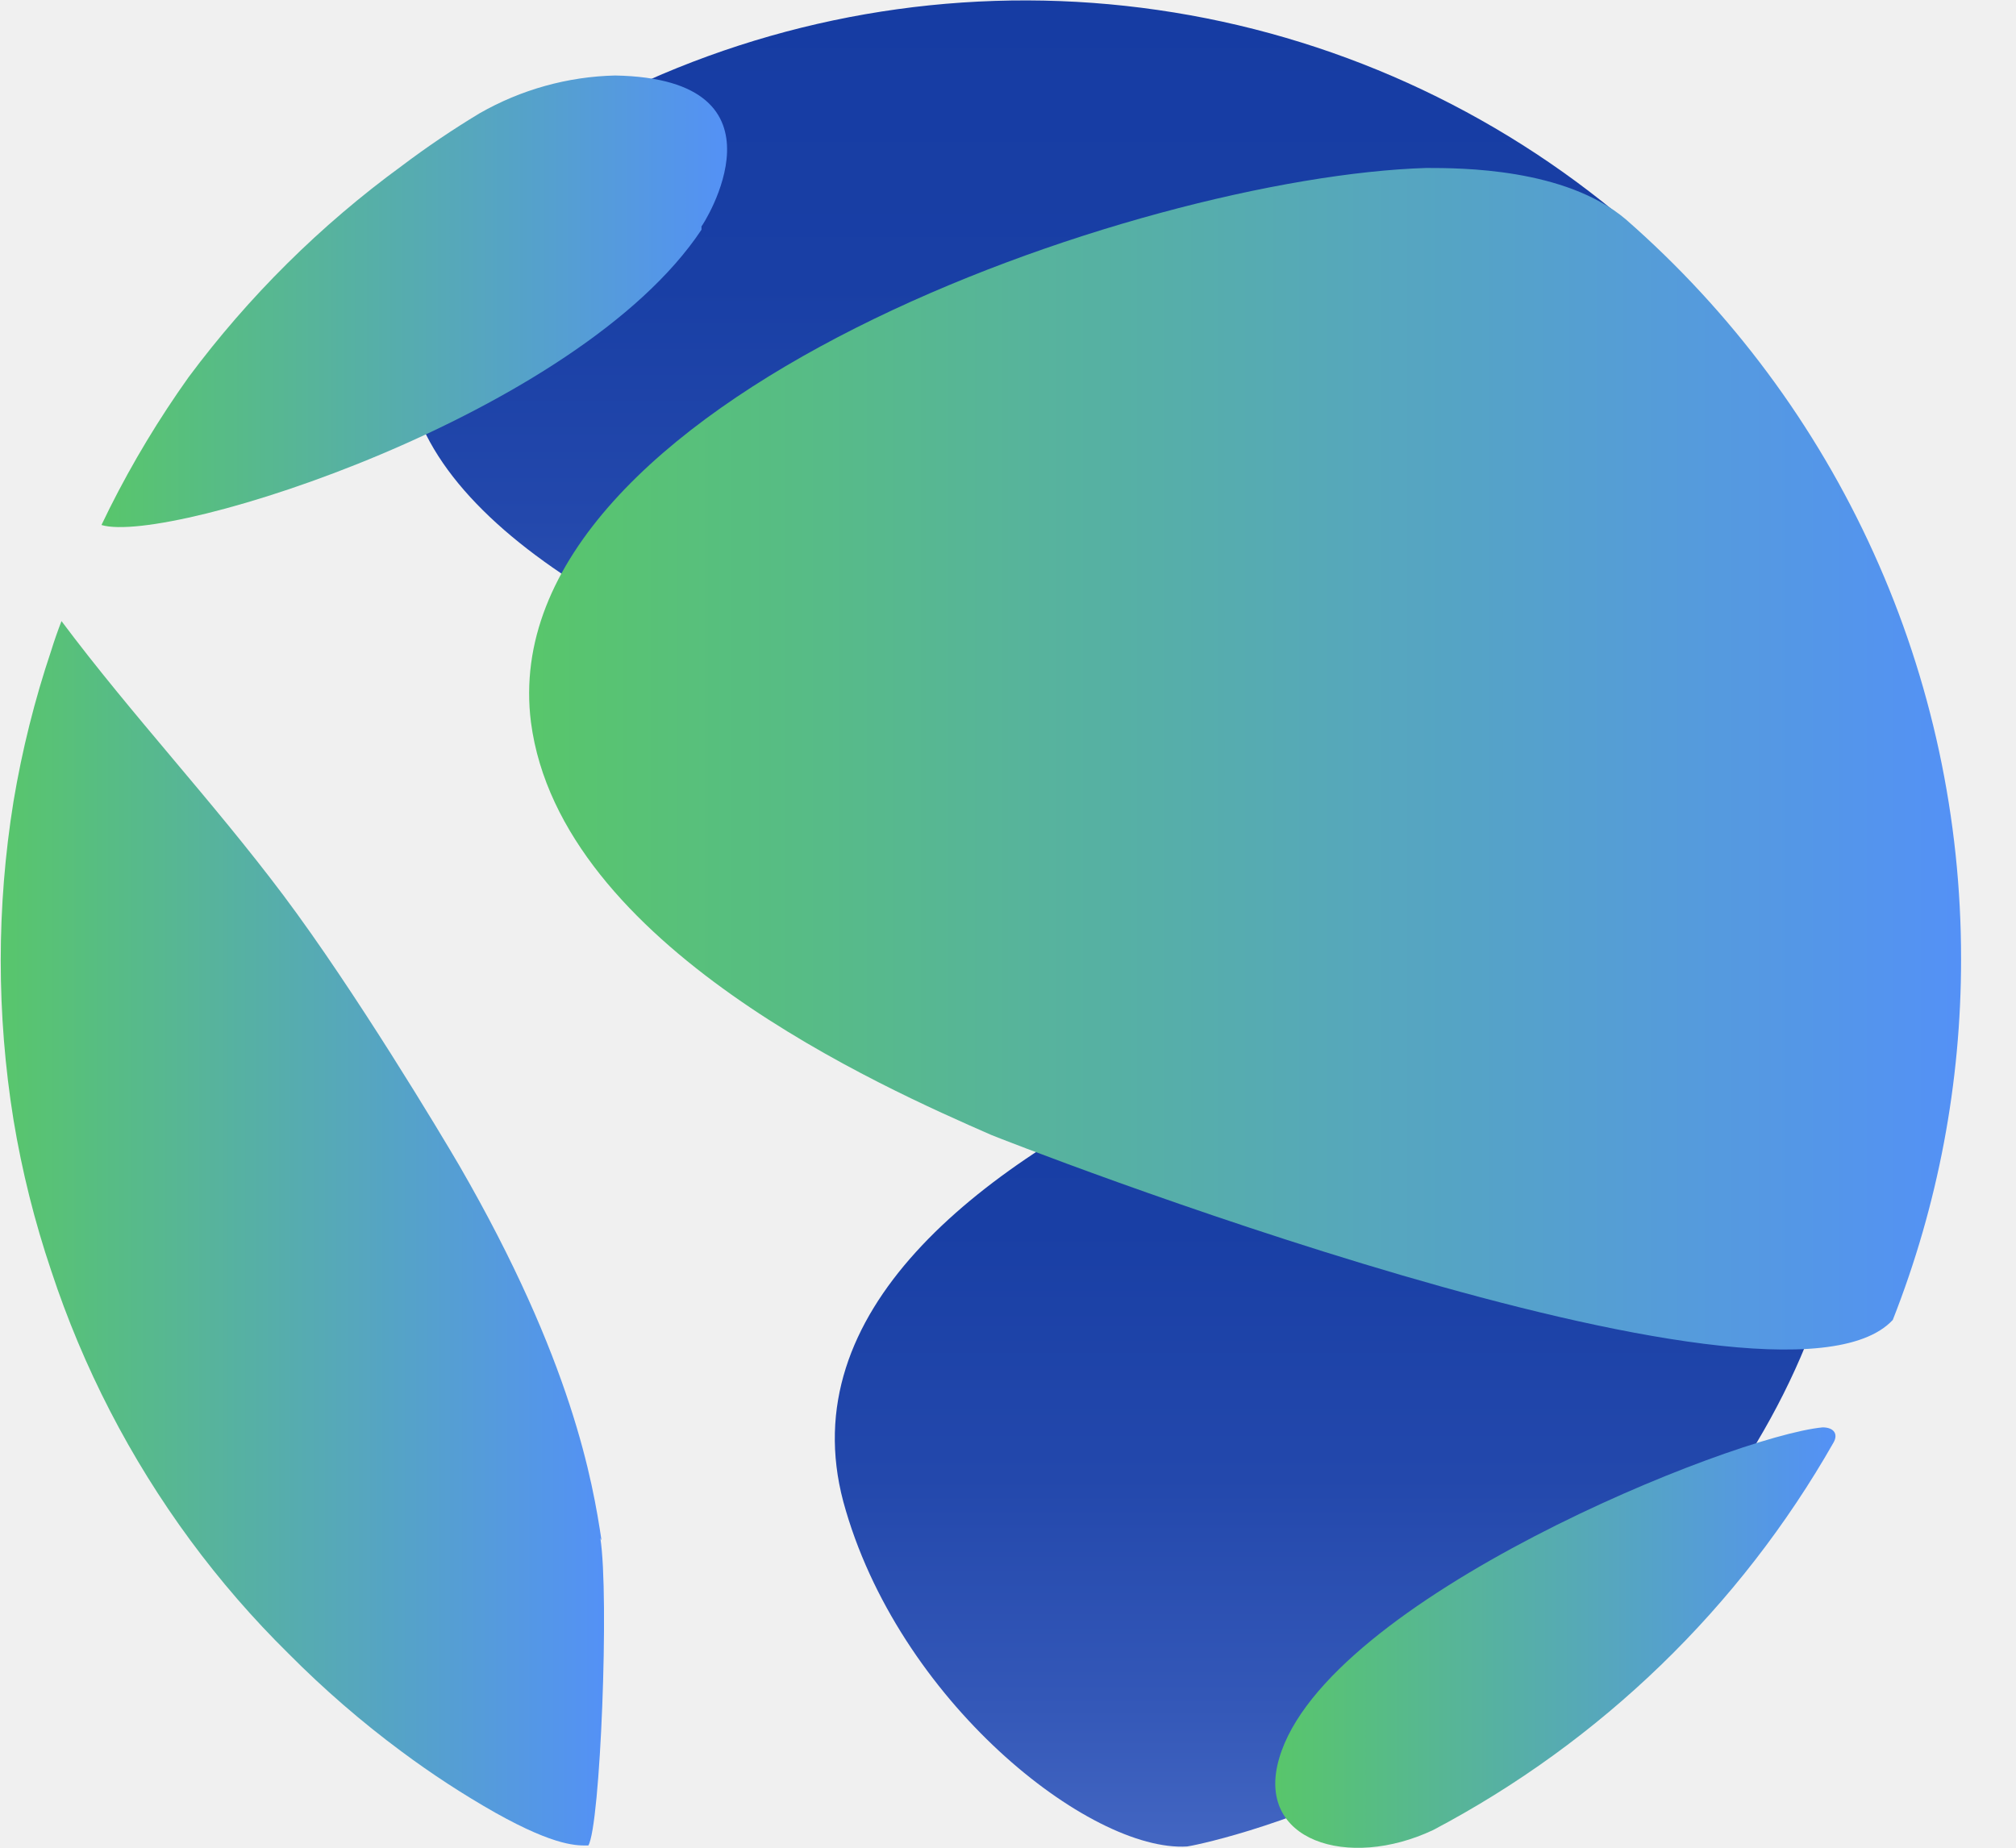
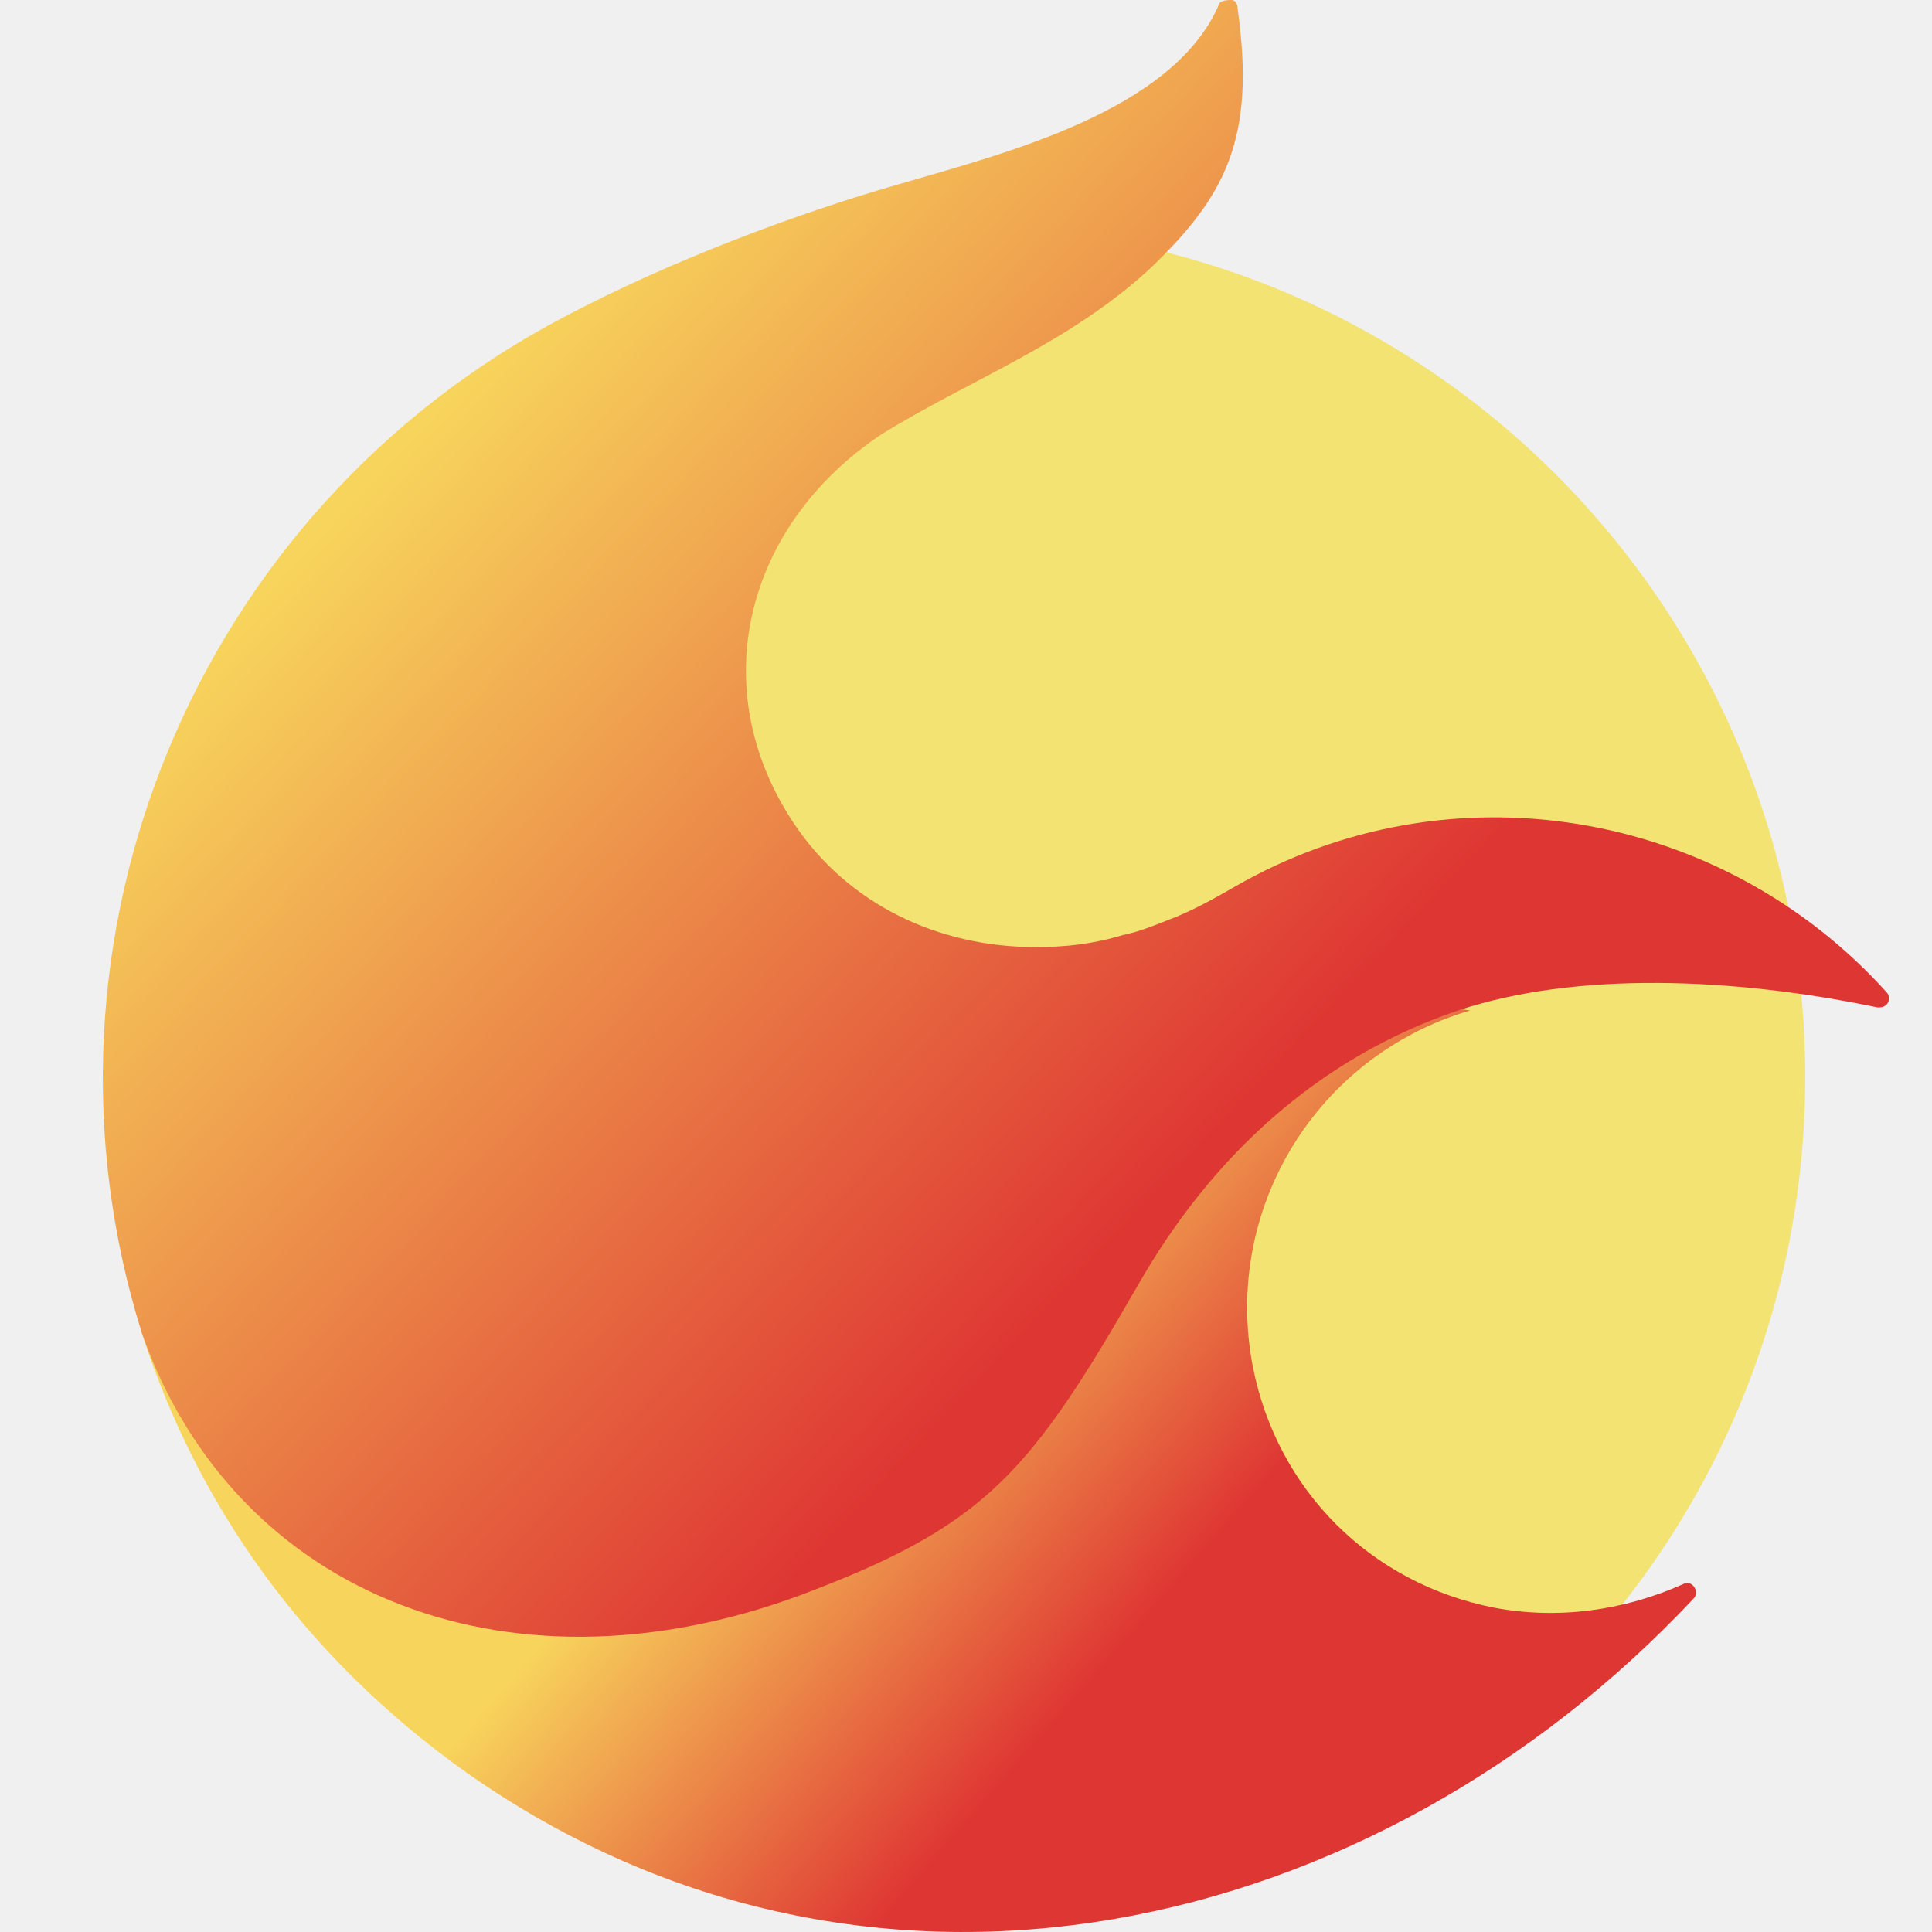
- <svg xmlns="http://www.w3.org/2000/svg" width="24" height="22" viewBox="0 0 24 22" fill="none">
-   <g clip-path="url(#clip0_48948_109998)">
-     <path d="M10.039 17.878C10.681 20.248 12.975 22.057 14.133 21.985C14.174 21.985 18.529 21.168 20.913 17.177C22.767 14.07 22.138 11.071 19.615 11.004C18.717 11.071 8.84 13.361 10.039 17.878Z" fill="url(#paint0_linear_48948_109998)" />
-     <path d="M19.377 2.649C17.788 1.295 15.85 0.417 13.784 0.119C11.718 -0.18 9.61 0.112 7.704 0.961C7.462 1.062 7.226 1.177 6.999 1.307C6.846 1.387 6.689 1.473 6.55 1.562H6.59C6.137 1.872 5.738 2.255 5.409 2.694C2.244 6.883 12.885 9.945 18.582 9.954C21.204 11.839 21.94 4.647 19.377 2.649Z" fill="url(#paint1_linear_48948_109998)" />
-     <path d="M8.351 2.735C6.887 4.94 2.012 6.493 1.208 6.251L1.307 6.048C1.579 5.506 1.893 4.985 2.245 4.491C2.96 3.53 3.815 2.682 4.782 1.976C5.08 1.751 5.391 1.541 5.711 1.348C6.203 1.067 6.757 0.912 7.323 0.899C9.496 0.939 8.36 2.695 8.351 2.695" fill="url(#paint2_linear_48948_109998)" />
-     <path d="M7.147 18.314C7.255 19.005 7.147 21.739 7.004 21.973C6.882 21.973 6.631 21.995 5.895 21.582C5.509 21.363 5.137 21.12 4.781 20.855C4.303 20.501 3.853 20.11 3.434 19.688C3.01 19.27 2.62 18.82 2.267 18.341C1.548 17.365 0.989 16.282 0.61 15.131C0.412 14.545 0.262 13.945 0.161 13.335C-0.042 12.078 -0.042 10.797 0.161 9.541C0.263 8.931 0.413 8.331 0.61 7.745C0.646 7.628 0.687 7.512 0.732 7.395C1.571 8.517 2.527 9.532 3.376 10.663C4.225 11.795 5.248 13.501 5.468 13.878C6.815 16.208 7.057 17.649 7.161 18.341" fill="url(#paint3_linear_48948_109998)" />
-     <path d="M23.346 11.42C23.347 12.89 23.072 14.348 22.533 15.716C21.159 17.193 11.888 13.552 11.798 13.512C10.528 12.955 6.671 11.267 6.321 8.6C5.836 4.771 13.572 2.104 16.979 2C17.388 2 18.632 2 19.354 2.611C20.61 3.709 21.617 5.063 22.305 6.583C22.994 8.102 23.348 9.751 23.346 11.42Z" fill="url(#paint4_linear_48948_109998)" />
-     <path d="M17.06 21.79C16.05 22.266 14.937 21.92 15.229 20.933C15.781 19.042 20.616 17.098 21.698 16.995C21.828 16.995 21.887 17.071 21.828 17.175C20.712 19.137 19.057 20.738 17.06 21.79Z" fill="url(#paint5_linear_48948_109998)" />
-   </g>
+ <svg xmlns="http://www.w3.org/2000/svg" width="64" height="64" viewBox="0 0 64 64" fill="none">
+   <path d="M3.6 35.671a28.1 28.177 0 1 0 56.2 0a28.1 28.177 0 1 0 -56.2 0z" fill="#F2E373" />
+   <path d="M43.1 32.673L4.7 44.164c1.8 5.595 5.3 10.691 10.8 14.588 13.4 9.392 30.1 5.396 40.6 -5.795 0.2 -0.2 0 -0.6 -0.3 -0.5 -2 0.9 -4.2 1.2 -6.3 0.8 -4.1 -0.8 -7.2 -3.897 -8 -7.994 -1 -5.196 2.1 -10.292 7.2 -11.79l-5.6 -0.8Z" fill="url(#luna_a)" fill-rule="evenodd" />
+   <path d="M38.7 30.475c0.8 -0.3 1.5 -0.7 2.2 -1.099C48 25.28 57 26.778 62.5 32.873c0.1 0.1 0.1 0.3 0 0.4 -0.1 0.1 -0.2 0.1 -0.3 0.1 -4.8 -1 -10 -1.2 -13.9 0.1 -4.7 1.598 -8.2 4.896 -10.6 9.092 -3.5 6.095 -5 7.894 -10.7 10.092 -9.9 3.897 -19.2 0.3 -22.3 -8.493 -4.1 -13.09 1.8 -27.278 14 -33.673 3.4 -1.798 7.6 -3.397 11.1 -4.396 3.4 -1 9.1 -2.398 10.6 -5.995 0.1 -0.1 0.3 -0.1 0.4 -0.1 0.1 0 0.2 0.1 0.2 0.3 0.6 4.296 -0.4 6.195 -2.9 8.593 -2.7 2.498 -6 3.697 -8.9 5.495 -4.5 2.998 -5.9 8.393 -2.9 12.89 1.8 2.698 4.8 4.096 8 4.096 1 0 1.9 -0.1 2.9 -0.4 0.5 -0.1 1 -0.299 1.5 -0.499Z" fill="url(#luna_b)" fill-rule="evenodd" />
  <defs>
-     <linearGradient id="paint0_linear_48948_109998" x1="15.96" y1="21.985" x2="15.96" y2="11.004" gradientUnits="userSpaceOnUse">
-       <stop stop-color="#4366C2" />
-       <stop offset="0.15" stop-color="#3458B8" />
-       <stop offset="0.4" stop-color="#2348AC" />
-       <stop offset="0.67" stop-color="#193FA5" />
-       <stop offset="1" stop-color="#163CA3" />
+     <linearGradient id="luna_a" x1="26.424" y1="44.691" x2="37.465" y2="54.315" gradientUnits="userSpaceOnUse">
+       <stop stop-color="#F7D45C" />
+       <stop offset="1" stop-color="#DE3633" />
    </linearGradient>
-     <linearGradient id="paint1_linear_48948_109998" x1="12.898" y1="10.263" x2="12.898" y2="0" gradientUnits="userSpaceOnUse">
-       <stop stop-color="#4366C2" />
-       <stop offset="0.15" stop-color="#3458B8" />
-       <stop offset="0.4" stop-color="#2348AC" />
-       <stop offset="0.67" stop-color="#193FA5" />
-       <stop offset="1" stop-color="#163CA3" />
+     <linearGradient id="luna_b" x1="13.349" y1="14.758" x2="39.115" y2="39.05" gradientUnits="userSpaceOnUse">
+       <stop stop-color="#F7D45C" />
+       <stop offset="1" stop-color="#DE3633" />
    </linearGradient>
-     <linearGradient id="paint2_linear_48948_109998" x1="1.204" y1="3.602" x2="8.656" y2="3.602" gradientUnits="userSpaceOnUse">
-       <stop stop-color="#58C66B" />
-       <stop offset="1" stop-color="#5491F6" />
-     </linearGradient>
-     <linearGradient id="paint3_linear_48948_109998" x1="-0" y1="14.673" x2="7.192" y2="14.673" gradientUnits="userSpaceOnUse">
-       <stop stop-color="#58C66B" />
-       <stop offset="1" stop-color="#5491F6" />
-     </linearGradient>
-     <linearGradient id="paint4_linear_48948_109998" x1="6.299" y1="9.036" x2="23.346" y2="9.036" gradientUnits="userSpaceOnUse">
-       <stop stop-color="#58C66B" />
-       <stop offset="1" stop-color="#5491F6" />
-     </linearGradient>
-     <linearGradient id="paint5_linear_48948_109998" x1="15.188" y1="19.496" x2="21.86" y2="19.496" gradientUnits="userSpaceOnUse">
-       <stop stop-color="#58C66B" />
-       <stop offset="1" stop-color="#5491F6" />
-     </linearGradient>
-     <clipPath id="clip0_48948_109998">
-       <rect width="23.346" height="22" fill="white" />
-     </clipPath>
  </defs>
</svg>
